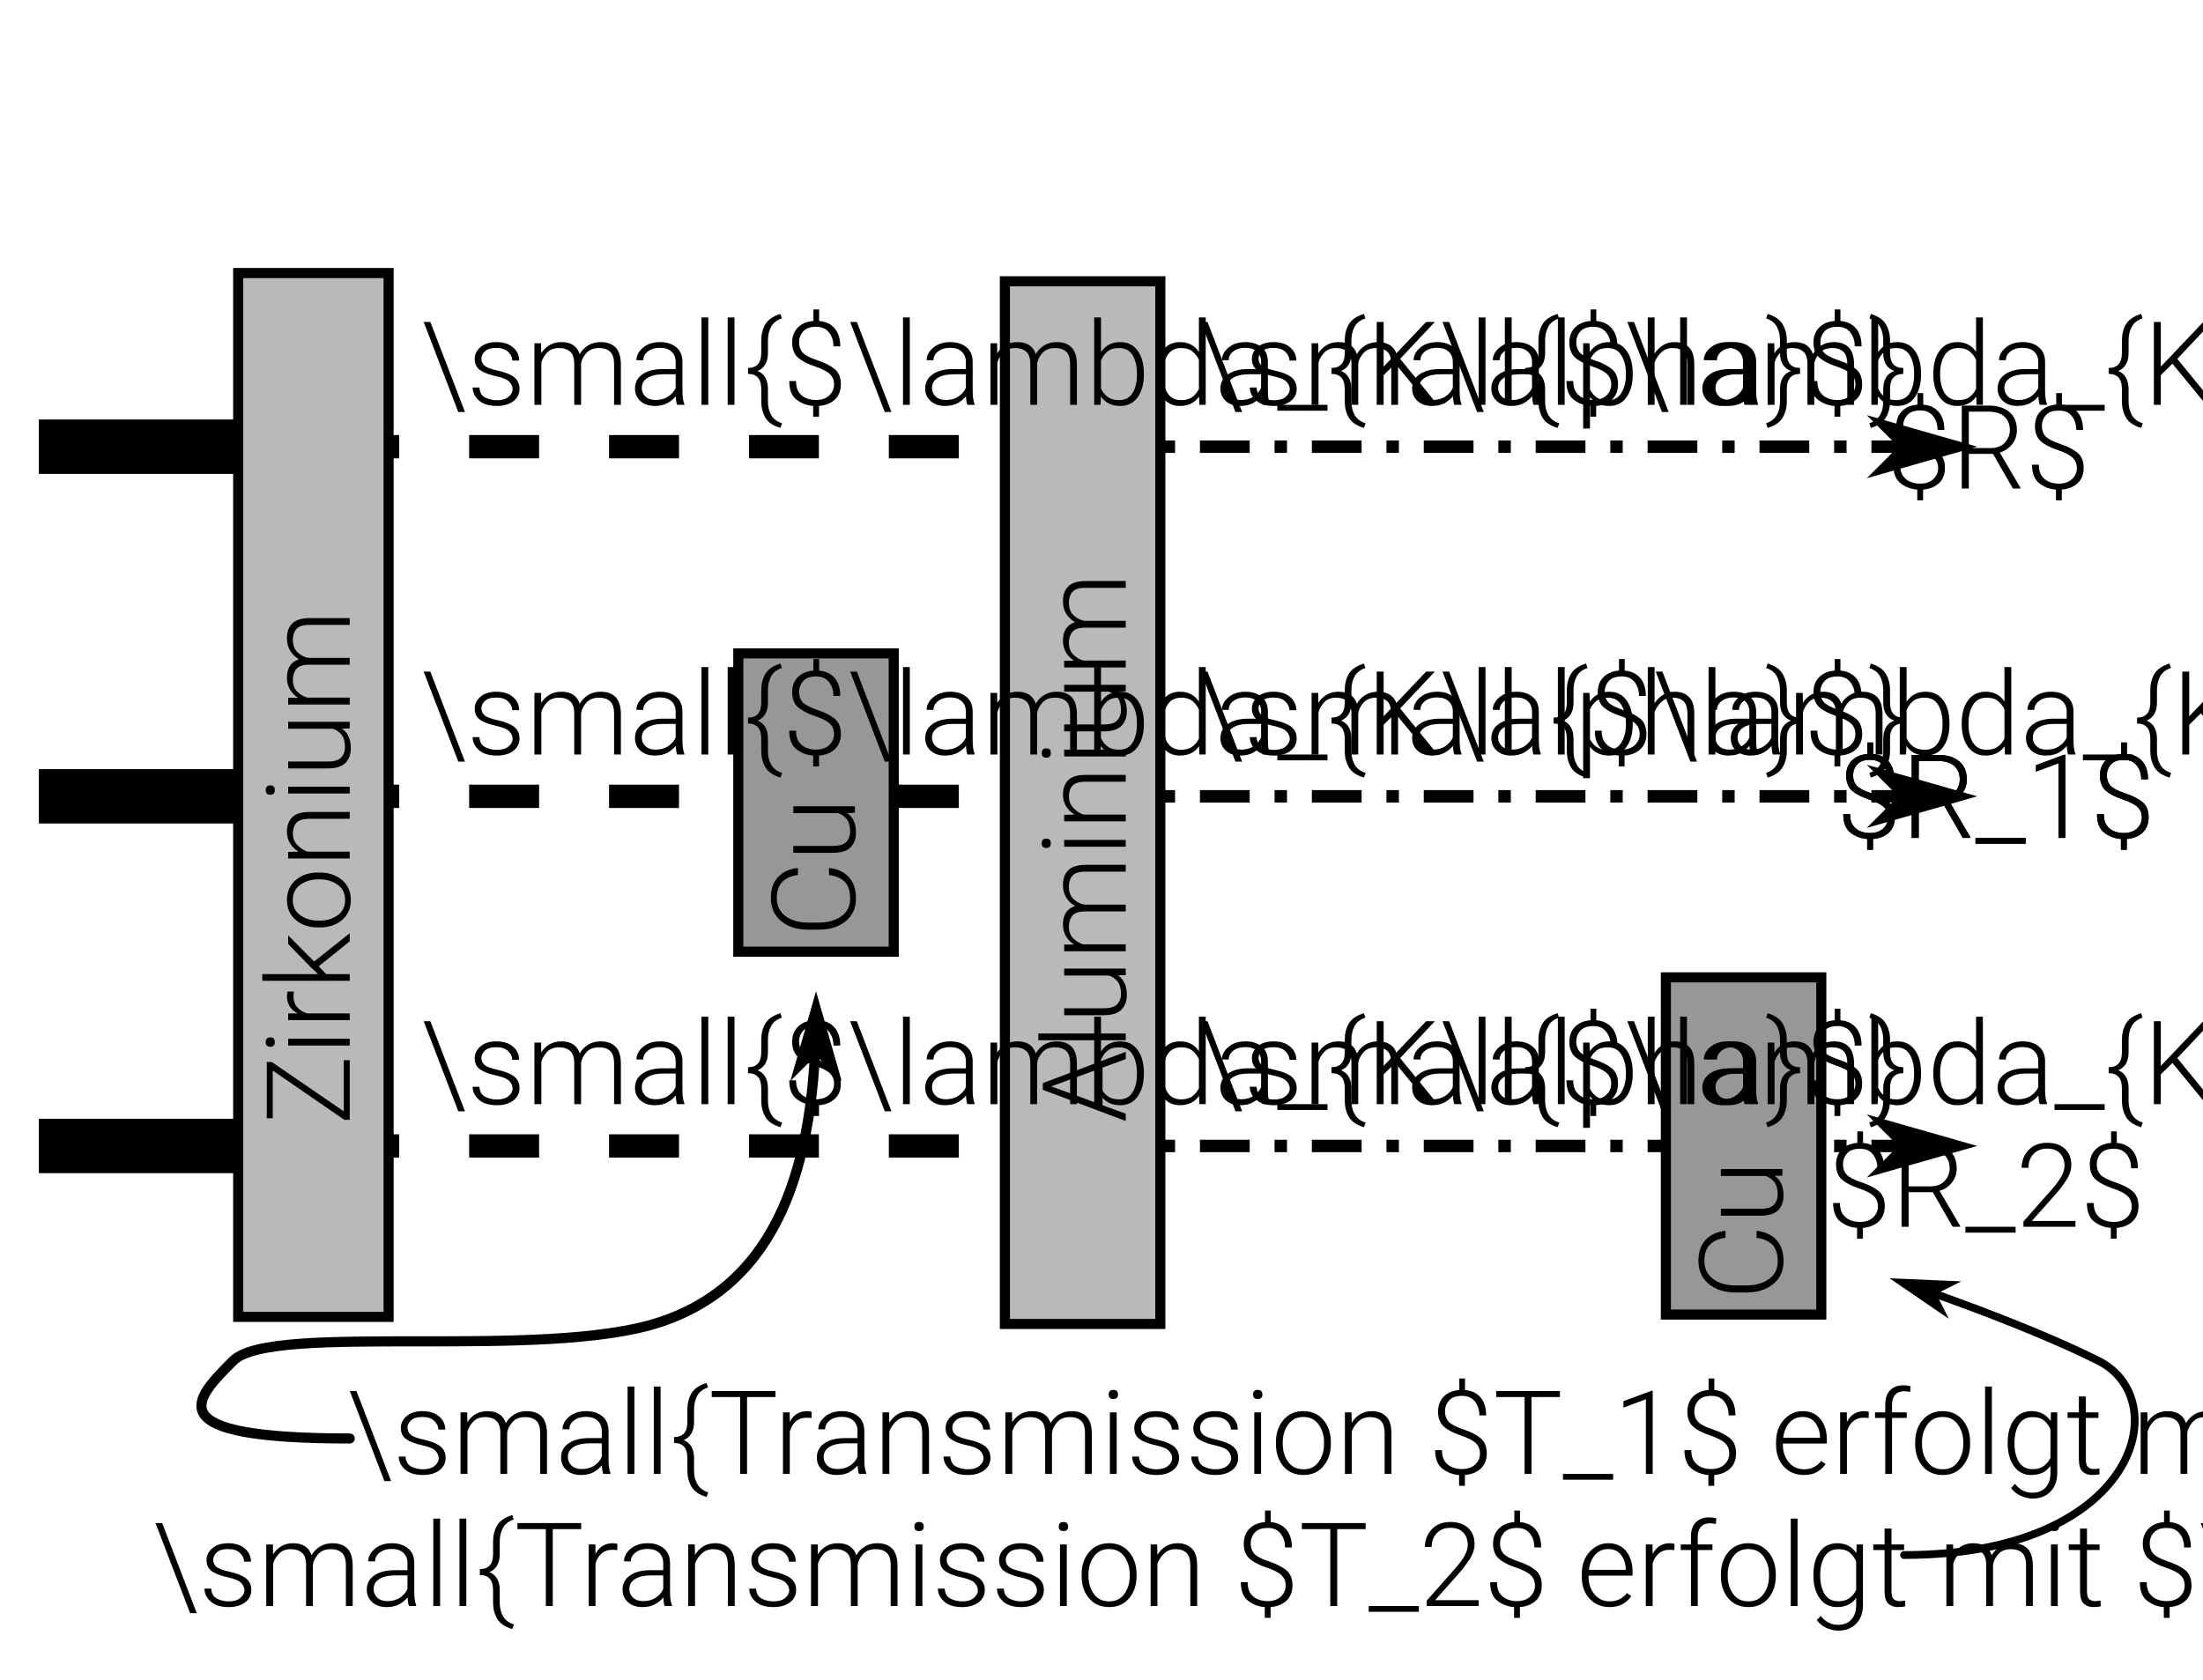
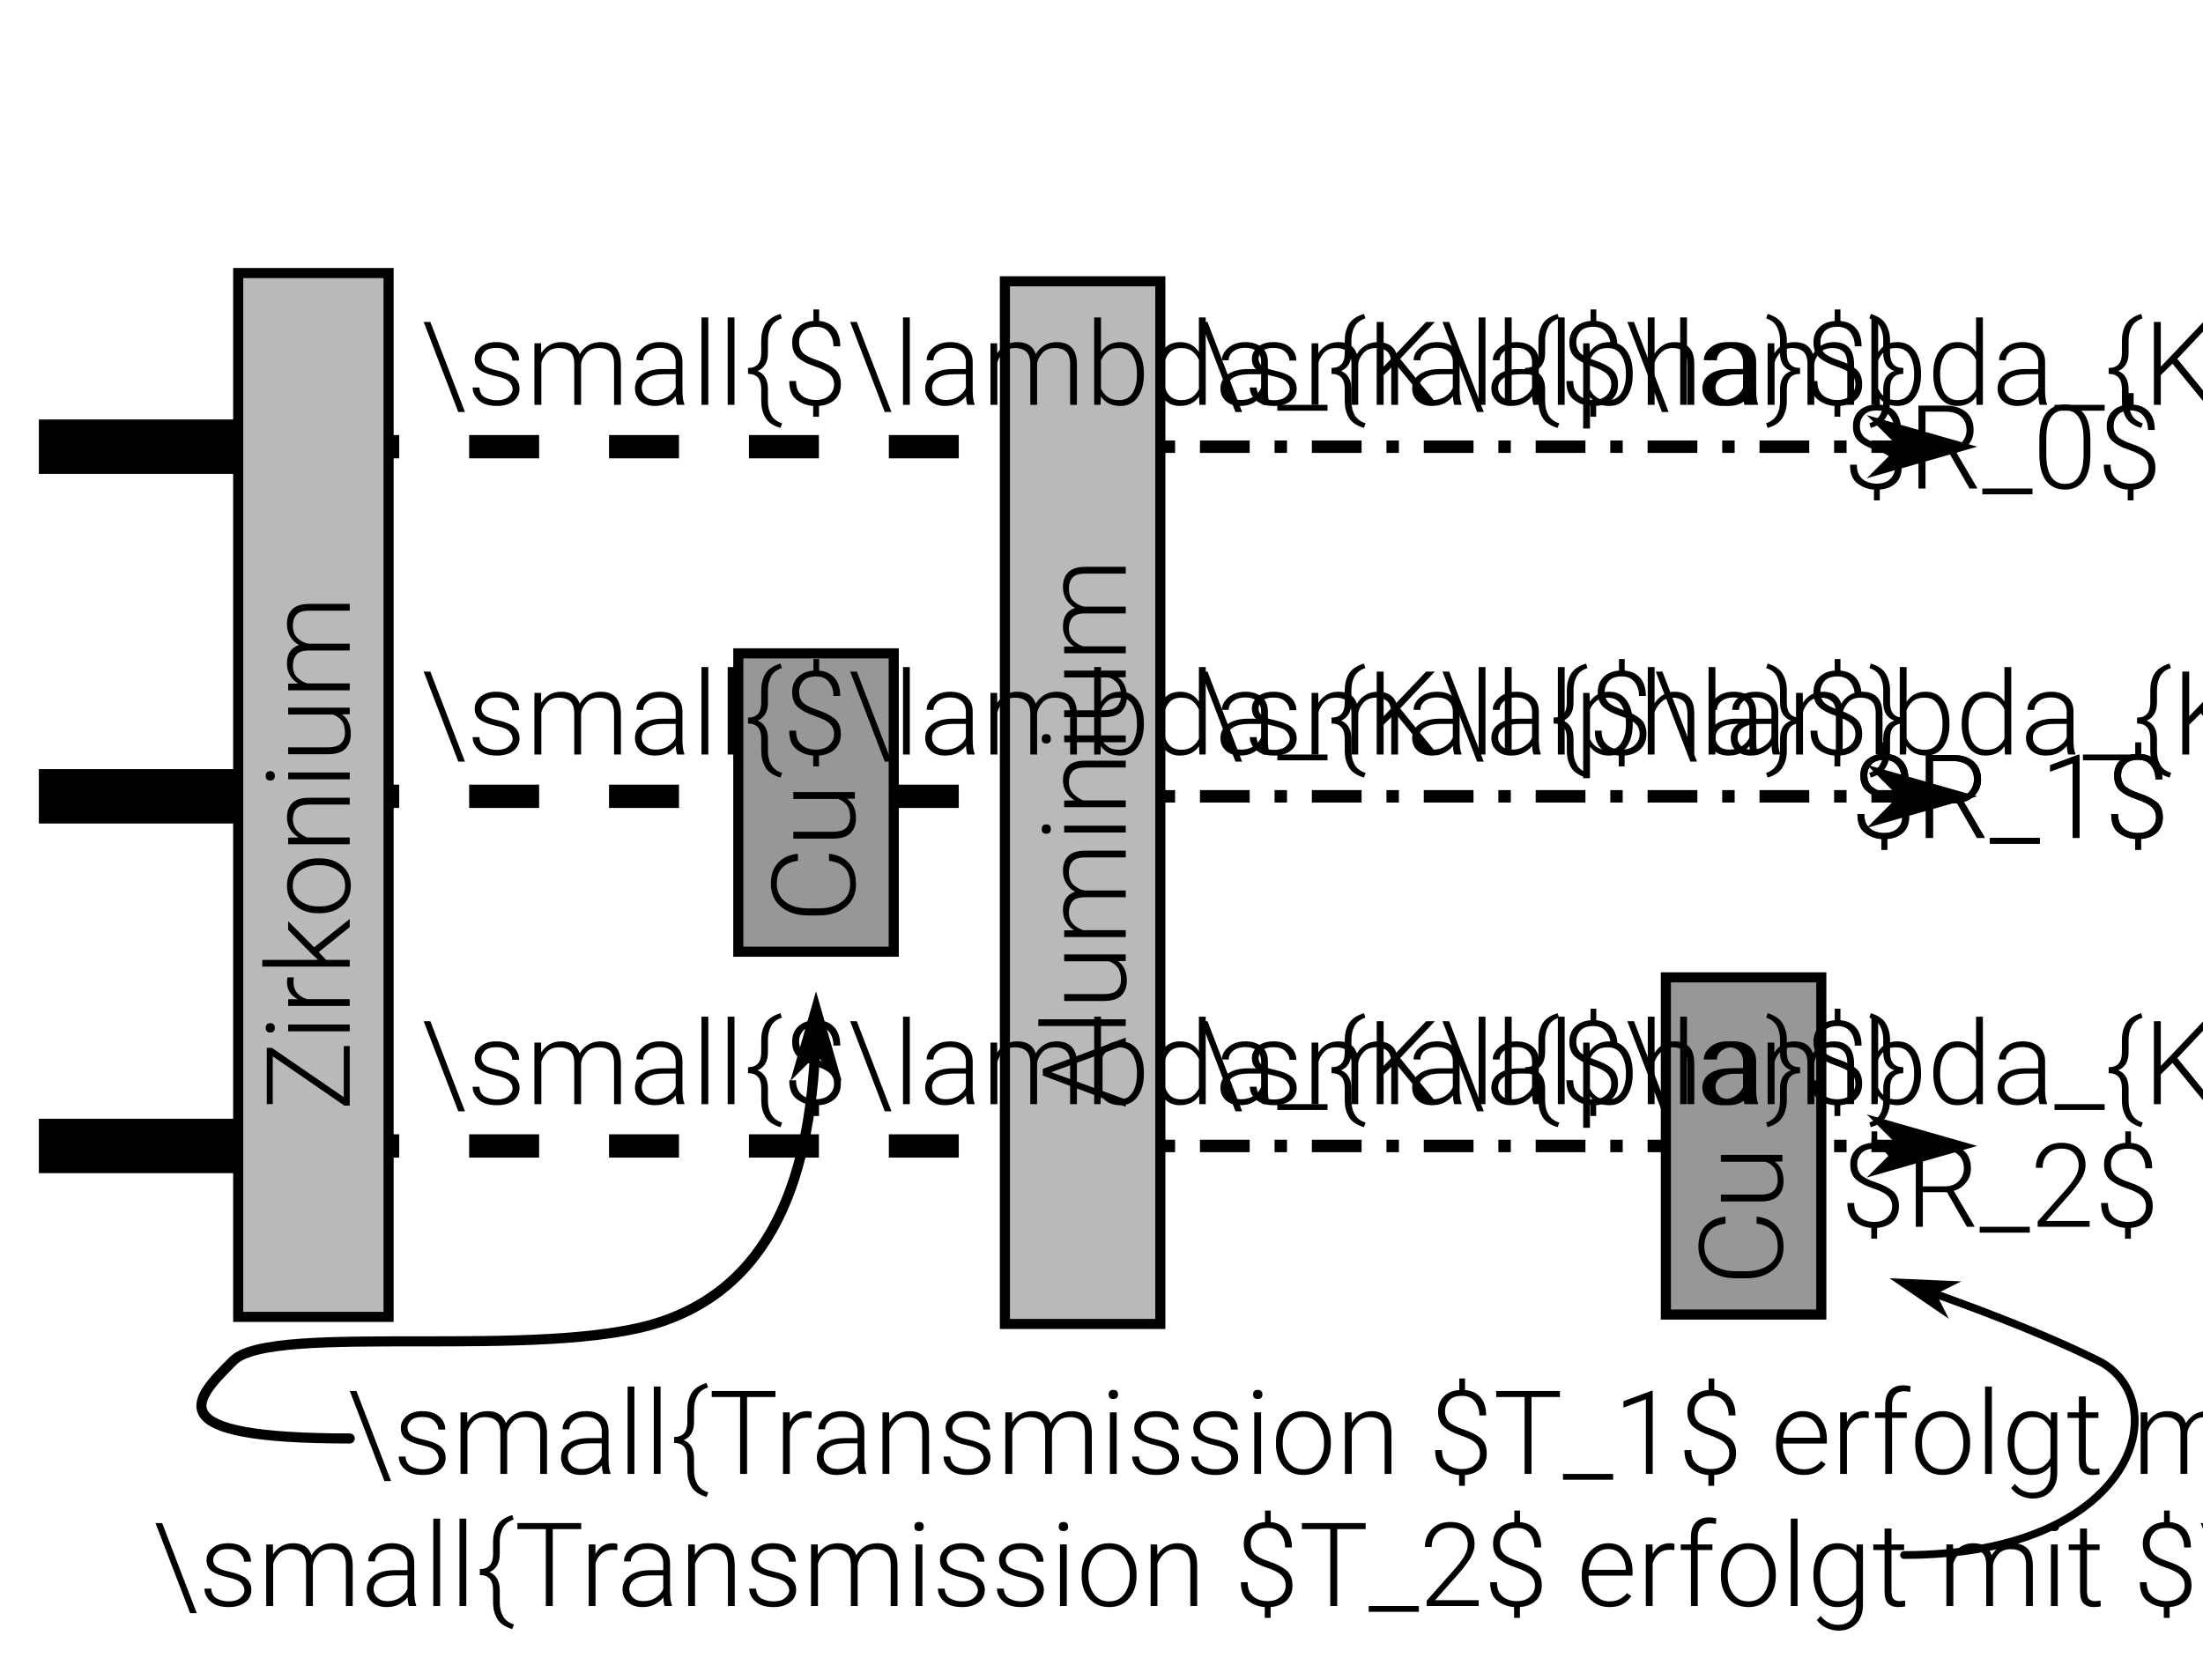
<svg xmlns="http://www.w3.org/2000/svg" width="80mm" height="61mm" viewBox="0 0 283.465 216.142" id="svg2" version="1.1">
  <defs id="defs4">
    <marker orient="auto" refY="0" refX="0" id="Arrow1Mstart" style="overflow:visible">
      <path id="path4160" d="M 0,0 5,-5 -12.5,0 5,5 0,0 Z" style="fill:#000000;fill-opacity:1;fill-rule:evenodd;stroke:#000000;stroke-width:1pt;stroke-opacity:1" transform="matrix(0.4,0,0,0.4,4,0)" />
    </marker>
    <marker orient="auto" refY="0" refX="0" id="marker6643" style="overflow:visible">
      <path id="path6645" d="M 0,0 5,-5 -12.5,0 5,5 0,0 Z" style="fill:#000000;fill-opacity:1;fill-rule:evenodd;stroke:#000000;stroke-width:1pt;stroke-opacity:1" transform="matrix(-0.4,0,0,-0.4,-4,0)" />
    </marker>
    <marker style="overflow:visible" id="marker6547" refX="0" refY="0" orient="auto">
      <path transform="matrix(-0.4,0,0,-0.4,-4,0)" style="fill:#000000;fill-opacity:1;fill-rule:evenodd;stroke:#000000;stroke-width:1pt;stroke-opacity:1" d="M 0,0 5,-5 -12.5,0 5,5 0,0 Z" id="path6549" />
    </marker>
    <marker orient="auto" refY="0" refX="0" id="marker5921" style="overflow:visible">
      <path id="path5923" d="M 0,0 5,-5 -12.5,0 5,5 0,0 Z" style="fill:#000000;fill-opacity:1;fill-rule:evenodd;stroke:#000000;stroke-width:1pt;stroke-opacity:1" transform="matrix(-0.4,0,0,-0.4,-4,0)" />
    </marker>
    <marker orient="auto" refY="0" refX="0" id="Arrow1Sstart" style="overflow:visible">
      <path id="path4166" d="M 0,0 5,-5 -12.5,0 5,5 0,0 Z" style="fill:#000000;fill-opacity:1;fill-rule:evenodd;stroke:#000000;stroke-width:1pt;stroke-opacity:1" transform="matrix(0.2,0,0,0.2,1.2,0)" />
    </marker>
    <marker style="overflow:visible" id="marker5670" refX="0" refY="0" orient="auto">
      <path transform="matrix(-0.4,0,0,-0.4,-4,0)" style="fill:#000000;fill-opacity:1;fill-rule:evenodd;stroke:#000000;stroke-width:1pt;stroke-opacity:1" d="M 0,0 5,-5 -12.5,0 5,5 0,0 Z" id="path5672" />
    </marker>
    <marker orient="auto" refY="0" refX="0" id="Arrow1Mend" style="overflow:visible">
      <path id="path4163" d="M 0,0 5,-5 -12.5,0 5,5 0,0 Z" style="fill-rule:evenodd;stroke:#000000;stroke-width:1pt" transform="matrix(-0.4,0,0,-0.4,-4,0)" />
    </marker>
    <marker style="overflow:visible" id="marker5138" refX="0" refY="0" orient="auto">
      <path transform="matrix(-0.4,0,0,-0.4,-4,0)" style="fill:#000000;fill-opacity:1;fill-rule:evenodd;stroke:#000000;stroke-width:1pt;stroke-opacity:1" d="M 0,0 5,-5 -12.5,0 5,5 0,0 Z" id="path5140" />
    </marker>
    <marker orient="auto" refY="0" refX="0" id="marker4824" style="overflow:visible">
      <path id="path4826" d="M 0,0 5,-5 -12.5,0 5,5 0,0 Z" style="fill:#000000;fill-opacity:1;fill-rule:evenodd;stroke:#000000;stroke-width:1pt;stroke-opacity:1" transform="matrix(-0.4,0,0,-0.4,-4,0)" />
    </marker>
  </defs>
  <g id="layer1" transform="translate(0,-836.2206)">
    <g id="g5760" transform="translate(0,146.35)">
      <path style="color:#000000;clip-rule:nonzero;display:inline;overflow:visible;visibility:visible;opacity:1;isolation:auto;mix-blend-mode:normal;color-interpolation:sRGB;color-interpolation-filters:linearRGB;solid-color:#000000;solid-opacity:1;fill:none;fill-opacity:1;fill-rule:evenodd;stroke:#000000;stroke-width:7;stroke-linecap:butt;stroke-linejoin:miter;stroke-miterlimit:4;stroke-dasharray:none;stroke-dashoffset:0;stroke-opacity:1;color-rendering:auto;image-rendering:auto;shape-rendering:auto;text-rendering:auto;enable-background:accumulate" d="m 5,792.362 28.52,0" id="path5762" />
      <path id="path5764" d="m 24.368,792.362 111.263,0" style="color:#000000;clip-rule:nonzero;display:inline;overflow:visible;visibility:visible;opacity:1;isolation:auto;mix-blend-mode:normal;color-interpolation:sRGB;color-interpolation-filters:linearRGB;solid-color:#000000;solid-opacity:1;fill:none;fill-opacity:1;fill-rule:evenodd;stroke:#000000;stroke-width:3;stroke-linecap:butt;stroke-linejoin:miter;stroke-miterlimit:4;stroke-dasharray:9, 9;stroke-dashoffset:0;stroke-opacity:1;color-rendering:auto;image-rendering:auto;shape-rendering:auto;text-rendering:auto;enable-background:accumulate" />
      <path style="color:#000000;clip-rule:nonzero;display:inline;overflow:visible;visibility:visible;opacity:1;isolation:auto;mix-blend-mode:normal;color-interpolation:sRGB;color-interpolation-filters:linearRGB;solid-color:#000000;solid-opacity:1;fill:none;fill-opacity:1;fill-rule:evenodd;stroke:#000000;stroke-width:1.6;stroke-linecap:butt;stroke-linejoin:miter;stroke-miterlimit:4;stroke-dasharray:6.4, 3.2, 1.6, 3.2;stroke-dashoffset:0;stroke-opacity:1;marker-end:url(#marker4824);color-rendering:auto;image-rendering:auto;shape-rendering:auto;text-rendering:auto;enable-background:accumulate" d="m 140,792.362 111.263,0" id="path5766" />
    </g>
    <g transform="translate(0,191.35)" id="g5768">
      <path id="path5770" d="m 5,792.362 28.52,0" style="color:#000000;clip-rule:nonzero;display:inline;overflow:visible;visibility:visible;opacity:1;isolation:auto;mix-blend-mode:normal;color-interpolation:sRGB;color-interpolation-filters:linearRGB;solid-color:#000000;solid-opacity:1;fill:none;fill-opacity:1;fill-rule:evenodd;stroke:#000000;stroke-width:7;stroke-linecap:butt;stroke-linejoin:miter;stroke-miterlimit:4;stroke-dasharray:none;stroke-dashoffset:0;stroke-opacity:1;color-rendering:auto;image-rendering:auto;shape-rendering:auto;text-rendering:auto;enable-background:accumulate" />
      <path style="color:#000000;clip-rule:nonzero;display:inline;overflow:visible;visibility:visible;opacity:1;isolation:auto;mix-blend-mode:normal;color-interpolation:sRGB;color-interpolation-filters:linearRGB;solid-color:#000000;solid-opacity:1;fill:none;fill-opacity:1;fill-rule:evenodd;stroke:#000000;stroke-width:3;stroke-linecap:butt;stroke-linejoin:miter;stroke-miterlimit:4;stroke-dasharray:9, 9;stroke-dashoffset:0;stroke-opacity:1;color-rendering:auto;image-rendering:auto;shape-rendering:auto;text-rendering:auto;enable-background:accumulate" d="m 24.368,792.362 111.263,0" id="path5772" />
      <path id="path5774" d="m 140,792.362 111.263,0" style="color:#000000;clip-rule:nonzero;display:inline;overflow:visible;visibility:visible;opacity:1;isolation:auto;mix-blend-mode:normal;color-interpolation:sRGB;color-interpolation-filters:linearRGB;solid-color:#000000;solid-opacity:1;fill:none;fill-opacity:1;fill-rule:evenodd;stroke:#000000;stroke-width:1.6;stroke-linecap:butt;stroke-linejoin:miter;stroke-miterlimit:4;stroke-dasharray:6.4, 3.2, 1.6, 3.2;stroke-dashoffset:0;stroke-opacity:1;marker-end:url(#marker4824);color-rendering:auto;image-rendering:auto;shape-rendering:auto;text-rendering:auto;enable-background:accumulate" />
    </g>
    <g id="g5755" transform="translate(0,101.35)">
      <path id="path5407" d="m 5,792.362 28.52,0" style="color:#000000;clip-rule:nonzero;display:inline;overflow:visible;visibility:visible;opacity:1;isolation:auto;mix-blend-mode:normal;color-interpolation:sRGB;color-interpolation-filters:linearRGB;solid-color:#000000;solid-opacity:1;fill:none;fill-opacity:1;fill-rule:evenodd;stroke:#000000;stroke-width:7;stroke-linecap:butt;stroke-linejoin:miter;stroke-miterlimit:4;stroke-dasharray:none;stroke-dashoffset:0;stroke-opacity:1;color-rendering:auto;image-rendering:auto;shape-rendering:auto;text-rendering:auto;enable-background:accumulate" />
      <path style="color:#000000;clip-rule:nonzero;display:inline;overflow:visible;visibility:visible;opacity:1;isolation:auto;mix-blend-mode:normal;color-interpolation:sRGB;color-interpolation-filters:linearRGB;solid-color:#000000;solid-opacity:1;fill:none;fill-opacity:1;fill-rule:evenodd;stroke:#000000;stroke-width:3;stroke-linecap:butt;stroke-linejoin:miter;stroke-miterlimit:4;stroke-dasharray:9, 9;stroke-dashoffset:0;stroke-opacity:1;color-rendering:auto;image-rendering:auto;shape-rendering:auto;text-rendering:auto;enable-background:accumulate" d="m 24.368,792.362 111.263,0" id="path5409" />
      <path id="path5411" d="m 140,792.362 111.263,0" style="color:#000000;clip-rule:nonzero;display:inline;overflow:visible;visibility:visible;opacity:1;isolation:auto;mix-blend-mode:normal;color-interpolation:sRGB;color-interpolation-filters:linearRGB;solid-color:#000000;solid-opacity:1;fill:none;fill-opacity:1;fill-rule:evenodd;stroke:#000000;stroke-width:1.6;stroke-linecap:butt;stroke-linejoin:miter;stroke-miterlimit:4;stroke-dasharray:6.4, 3.2, 1.6, 3.2;stroke-dashoffset:0;stroke-opacity:1;marker-end:url(#marker4824);color-rendering:auto;image-rendering:auto;shape-rendering:auto;text-rendering:auto;enable-background:accumulate" />
    </g>
-     <text xml:space="preserve" style="font-style:normal;font-variant:normal;font-weight:300;font-stretch:normal;font-size:15px;line-height:125%;font-family:Roboto;-inkscape-font-specification:'Roboto Light';text-align:center;letter-spacing:0px;word-spacing:0px;text-anchor:middle;fill:#000000;fill-opacity:1;stroke:none;stroke-width:1px;stroke-linecap:butt;stroke-linejoin:miter;stroke-opacity:1" x="265.956" y="944.062" id="text4138">
-       <tspan id="tspan4140" x="265.956" y="944.062">$R_1$</tspan>
+     <text xml:space="preserve" style="font-style:normal;font-variant:normal;font-weight:300;font-stretch:normal;line-height:0%;font-family:Roboto;-inkscape-font-specification:'Roboto Light';text-align:center;letter-spacing:0px;word-spacing:0px;text-anchor:middle;fill:#000000;fill-opacity:1;stroke:none;stroke-width:1px;stroke-linecap:butt;stroke-linejoin:miter;stroke-opacity:1" x="265.956" y="944.062" id="text4138">
+       <tspan id="tspan4140" x="265.956" y="944.062" style="font-size:15px;line-height:1.25">$R_1$</tspan>
    </text>
-     <text id="text4142" y="994.117" x="264.656" style="font-style:normal;font-variant:normal;font-weight:300;font-stretch:normal;font-size:15px;line-height:125%;font-family:Roboto;-inkscape-font-specification:'Roboto Light';text-align:center;letter-spacing:0px;word-spacing:0px;text-anchor:middle;fill:#000000;fill-opacity:1;stroke:none;stroke-width:1px;stroke-linecap:butt;stroke-linejoin:miter;stroke-opacity:1" xml:space="preserve">
-       <tspan y="994.117" x="264.656" id="tspan4144">$R_2$</tspan>
+     <text id="text4142" y="994.117" x="264.656" style="font-style:normal;font-variant:normal;font-weight:300;font-stretch:normal;line-height:0%;font-family:Roboto;-inkscape-font-specification:'Roboto Light';text-align:center;letter-spacing:0px;word-spacing:0px;text-anchor:middle;fill:#000000;fill-opacity:1;stroke:none;stroke-width:1px;stroke-linecap:butt;stroke-linejoin:miter;stroke-opacity:1" xml:space="preserve">
+       <tspan y="994.117" x="264.656" id="tspan4144" style="font-size:15px;line-height:1.25">$R_2$</tspan>
    </text>
    <rect style="opacity:1;fill:#b9b9b9;fill-opacity:1;stroke:#000000;stroke-width:1.3;stroke-linecap:square;stroke-linejoin:miter;stroke-miterlimit:4;stroke-dasharray:none;stroke-dashoffset:0;stroke-opacity:1" id="rect4764" width="19.35" height="134.35" x="30.65" y="871.362" />
    <rect style="opacity:1;fill:#b9b9b9;fill-opacity:1;stroke:#000000;stroke-width:1.3;stroke-linecap:square;stroke-linejoin:miter;stroke-miterlimit:4;stroke-dasharray:none;stroke-dashoffset:0;stroke-opacity:1" id="rect4768" width="20" height="134.2" x="129.302" y="872.423" />
    <rect style="opacity:1;fill:#979797;fill-opacity:1;stroke:#000000;stroke-width:1.3;stroke-linecap:square;stroke-linejoin:miter;stroke-miterlimit:4;stroke-dasharray:none;stroke-dashoffset:0;stroke-opacity:1" id="rect4772" width="20" height="38.4" x="95" y="920.312" />
    <rect y="962.012" x="214.35" height="43.4" width="20" id="rect4774" style="opacity:1;fill:#979797;fill-opacity:1;stroke:#000000;stroke-width:1.3;stroke-linecap:square;stroke-linejoin:miter;stroke-miterlimit:4;stroke-dasharray:none;stroke-dashoffset:0;stroke-opacity:1" />
-     <text id="text4792" y="229.35" x="-985.412" style="font-style:normal;font-variant:normal;font-weight:300;font-stretch:normal;font-size:15px;line-height:125%;font-family:Roboto;-inkscape-font-specification:'Roboto Light';text-align:center;letter-spacing:0px;word-spacing:0px;text-anchor:middle;fill:#000000;fill-opacity:1;stroke:none;stroke-width:1px;stroke-linecap:butt;stroke-linejoin:miter;stroke-opacity:1" xml:space="preserve" transform="matrix(0,-1,1,0,0,0)">
-       <tspan y="229.35" x="-985.412" id="tspan4794">Cu</tspan>
+     <text id="text4792" y="229.35" x="-985.412" style="font-style:normal;font-variant:normal;font-weight:300;font-stretch:normal;line-height:0%;font-family:Roboto;-inkscape-font-specification:'Roboto Light';text-align:center;letter-spacing:0px;word-spacing:0px;text-anchor:middle;fill:#000000;fill-opacity:1;stroke:none;stroke-width:1px;stroke-linecap:butt;stroke-linejoin:miter;stroke-opacity:1" xml:space="preserve" transform="rotate(-90)">
+       <tspan y="229.35" x="-985.412" id="tspan4794" style="font-size:15px;line-height:1.25">Cu</tspan>
    </text>
-     <text transform="matrix(0,-1,1,0,0,0)" xml:space="preserve" style="font-style:normal;font-variant:normal;font-weight:300;font-stretch:normal;font-size:15px;line-height:125%;font-family:Roboto;-inkscape-font-specification:'Roboto Light';text-align:center;letter-spacing:0px;word-spacing:0px;text-anchor:middle;fill:#000000;fill-opacity:1;stroke:none;stroke-width:1px;stroke-linecap:butt;stroke-linejoin:miter;stroke-opacity:1" x="-938.712" y="110" id="text4796">
-       <tspan id="tspan4798" x="-938.712" y="110">Cu</tspan>
+     <text transform="rotate(-90)" xml:space="preserve" style="font-style:normal;font-variant:normal;font-weight:300;font-stretch:normal;line-height:0%;font-family:Roboto;-inkscape-font-specification:'Roboto Light';text-align:center;letter-spacing:0px;word-spacing:0px;text-anchor:middle;fill:#000000;fill-opacity:1;stroke:none;stroke-width:1px;stroke-linecap:butt;stroke-linejoin:miter;stroke-opacity:1" x="-938.712" y="110" id="text4796">
+       <tspan id="tspan4798" x="-938.712" y="110" style="font-size:15px;line-height:1.25">Cu</tspan>
    </text>
-     <text transform="matrix(0,-1,1,0,0,0)" xml:space="preserve" style="font-style:normal;font-variant:normal;font-weight:300;font-stretch:normal;font-size:15px;line-height:125%;font-family:Roboto;-inkscape-font-specification:'Roboto Light';text-align:center;letter-spacing:0px;word-spacing:0px;text-anchor:middle;fill:#000000;fill-opacity:1;stroke:none;stroke-width:1px;stroke-linecap:butt;stroke-linejoin:miter;stroke-opacity:1" x="-936.191" y="144.854" id="text4800">
-       <tspan id="tspan4802" x="-936.191" y="144.854">Aluminium</tspan>
+     <text transform="rotate(-90)" xml:space="preserve" style="font-style:normal;font-variant:normal;font-weight:300;font-stretch:normal;line-height:0%;font-family:Roboto;-inkscape-font-specification:'Roboto Light';text-align:center;letter-spacing:0px;word-spacing:0px;text-anchor:middle;fill:#000000;fill-opacity:1;stroke:none;stroke-width:1px;stroke-linecap:butt;stroke-linejoin:miter;stroke-opacity:1" x="-936.191" y="144.854" id="text4800">
+       <tspan id="tspan4802" x="-936.191" y="144.854" style="font-size:15px;line-height:1.25">Aluminium</tspan>
    </text>
-     <text id="text4960" y="944.062" x="265.956" style="font-style:normal;font-variant:normal;font-weight:300;font-stretch:normal;font-size:15px;line-height:125%;font-family:Roboto;-inkscape-font-specification:'Roboto Light';text-align:center;letter-spacing:0px;word-spacing:0px;text-anchor:middle;fill:#000000;fill-opacity:1;stroke:none;stroke-width:1px;stroke-linecap:butt;stroke-linejoin:miter;stroke-opacity:1" xml:space="preserve">
-       <tspan y="944.062" x="265.956" id="tspan4962">$R_1$</tspan>
+     <text id="text4960" y="944.062" x="265.956" style="font-style:normal;font-variant:normal;font-weight:300;font-stretch:normal;line-height:0%;font-family:Roboto;-inkscape-font-specification:'Roboto Light';text-align:center;letter-spacing:0px;word-spacing:0px;text-anchor:middle;fill:#000000;fill-opacity:1;stroke:none;stroke-width:1px;stroke-linecap:butt;stroke-linejoin:miter;stroke-opacity:1" xml:space="preserve">
+       <tspan y="944.062" x="265.956" id="tspan4962" style="font-size:15px;line-height:1.25">$R_1$</tspan>
    </text>
-     <text xml:space="preserve" style="font-style:normal;font-variant:normal;font-weight:300;font-stretch:normal;font-size:15px;line-height:125%;font-family:Roboto;-inkscape-font-specification:'Roboto Light';text-align:center;letter-spacing:0px;word-spacing:0px;text-anchor:middle;fill:#000000;fill-opacity:1;stroke:none;stroke-width:1px;stroke-linecap:butt;stroke-linejoin:miter;stroke-opacity:1" x="265" y="899.092" id="text4964">
-       <tspan id="tspan4966" x="265" y="899.092">$R$</tspan>
+     <text xml:space="preserve" style="font-style:normal;font-variant:normal;font-weight:300;font-stretch:normal;line-height:0%;font-family:Roboto;-inkscape-font-specification:'Roboto Light';text-align:center;letter-spacing:0px;word-spacing:0px;text-anchor:middle;fill:#000000;fill-opacity:1;stroke:none;stroke-width:1px;stroke-linecap:butt;stroke-linejoin:miter;stroke-opacity:1" x="265" y="899.092" id="text4964">
+       <tspan id="tspan4966" x="265" y="899.092" style="font-size:15px;line-height:1.25">$R_0$</tspan>
    </text>
-     <text xml:space="preserve" style="font-style:normal;font-variant:normal;font-weight:300;font-stretch:normal;font-size:15px;line-height:125%;font-family:Roboto;-inkscape-font-specification:'Roboto Light';text-align:start;letter-spacing:0px;word-spacing:0px;text-anchor:start;fill:#000000;fill-opacity:1;stroke:none;stroke-width:1px;stroke-linecap:butt;stroke-linejoin:miter;stroke-opacity:1" x="54.158" y="888.33" id="text5360">
-       <tspan id="tspan5362" x="54.158" y="888.33" style="text-align:start;text-anchor:start">\small{$\lambda_{K\alpha}$}</tspan>
+     <text xml:space="preserve" style="font-style:normal;font-variant:normal;font-weight:300;font-stretch:normal;line-height:0%;font-family:Roboto;-inkscape-font-specification:'Roboto Light';text-align:start;letter-spacing:0px;word-spacing:0px;text-anchor:start;fill:#000000;fill-opacity:1;stroke:none;stroke-width:1px;stroke-linecap:butt;stroke-linejoin:miter;stroke-opacity:1" x="54.158" y="888.33" id="text5360">
+       <tspan id="tspan5362" x="54.158" y="888.33" style="font-size:15px;line-height:1.25;text-align:start;text-anchor:start">\small{$\lambda_{K\alpha}$}</tspan>
    </text>
-     <text id="text5643" y="45" x="-938.712" style="font-style:normal;font-variant:normal;font-weight:300;font-stretch:normal;font-size:15px;line-height:125%;font-family:Roboto;-inkscape-font-specification:'Roboto Light';text-align:center;letter-spacing:0px;word-spacing:0px;text-anchor:middle;fill:#000000;fill-opacity:1;stroke:none;stroke-width:1px;stroke-linecap:butt;stroke-linejoin:miter;stroke-opacity:1" xml:space="preserve" transform="matrix(0,-1,1,0,0,0)">
-       <tspan y="45" x="-938.712" id="tspan5645">Zirkonium</tspan>
+     <text id="text5643" y="45" x="-938.712" style="font-style:normal;font-variant:normal;font-weight:300;font-stretch:normal;line-height:0%;font-family:Roboto;-inkscape-font-specification:'Roboto Light';text-align:center;letter-spacing:0px;word-spacing:0px;text-anchor:middle;fill:#000000;fill-opacity:1;stroke:none;stroke-width:1px;stroke-linecap:butt;stroke-linejoin:miter;stroke-opacity:1" xml:space="preserve" transform="rotate(-90)">
+       <tspan y="45" x="-938.712" id="tspan5645" style="font-size:15px;line-height:1.25">Zirkonium</tspan>
    </text>
-     <text id="text5647" y="888.33" x="154.158" style="font-style:normal;font-variant:normal;font-weight:300;font-stretch:normal;font-size:15px;line-height:125%;font-family:Roboto;-inkscape-font-specification:'Roboto Light';text-align:start;letter-spacing:0px;word-spacing:0px;text-anchor:start;fill:#000000;fill-opacity:1;stroke:none;stroke-width:1px;stroke-linecap:butt;stroke-linejoin:miter;stroke-opacity:1" xml:space="preserve">
-       <tspan y="888.33" x="154.158" id="tspan5649">\small{$\lambda_{K\alpha}+\Delta\lambda$}</tspan>
+     <text id="text5647" y="888.33" x="154.158" style="font-style:normal;font-variant:normal;font-weight:300;font-stretch:normal;line-height:0%;font-family:Roboto;-inkscape-font-specification:'Roboto Light';text-align:start;letter-spacing:0px;word-spacing:0px;text-anchor:start;fill:#000000;fill-opacity:1;stroke:none;stroke-width:1px;stroke-linecap:butt;stroke-linejoin:miter;stroke-opacity:1" xml:space="preserve">
+       <tspan y="888.33" x="154.158" id="tspan5649" style="font-size:15px;line-height:1.25">\small{$\lambda_{K\alpha}+\Delta\lambda$}</tspan>
    </text>
-     <text xml:space="preserve" style="font-style:normal;font-variant:normal;font-weight:300;font-stretch:normal;font-size:15px;line-height:125%;font-family:Roboto;-inkscape-font-specification:'Roboto Light';text-align:start;letter-spacing:0px;word-spacing:0px;text-anchor:start;fill:#000000;fill-opacity:1;stroke:none;stroke-width:1px;stroke-linecap:butt;stroke-linejoin:miter;stroke-opacity:1" x="154.158" y="933.33" id="text5651">
-       <tspan id="tspan5653" x="154.158" y="933.33">\small {$\lambda_{K\alpha}+\Delta\lambda$}</tspan>
+     <text xml:space="preserve" style="font-style:normal;font-variant:normal;font-weight:300;font-stretch:normal;line-height:0%;font-family:Roboto;-inkscape-font-specification:'Roboto Light';text-align:start;letter-spacing:0px;word-spacing:0px;text-anchor:start;fill:#000000;fill-opacity:1;stroke:none;stroke-width:1px;stroke-linecap:butt;stroke-linejoin:miter;stroke-opacity:1" x="154.158" y="933.33" id="text5651">
+       <tspan id="tspan5653" x="154.158" y="933.33" style="font-size:15px;line-height:1.25">\small {$\lambda_{K\alpha}+\Delta\lambda$}</tspan>
    </text>
-     <text id="text5655" y="978.33" x="154.158" style="font-style:normal;font-variant:normal;font-weight:300;font-stretch:normal;font-size:15px;line-height:125%;font-family:Roboto;-inkscape-font-specification:'Roboto Light';text-align:start;letter-spacing:0px;word-spacing:0px;text-anchor:start;fill:#000000;fill-opacity:1;stroke:none;stroke-width:1px;stroke-linecap:butt;stroke-linejoin:miter;stroke-opacity:1" xml:space="preserve">
-       <tspan y="978.33" x="154.158" id="tspan5657">\small{$\lambda_{K\alpha}+\Delta\lambda$}</tspan>
+     <text id="text5655" y="978.33" x="154.158" style="font-style:normal;font-variant:normal;font-weight:300;font-stretch:normal;line-height:0%;font-family:Roboto;-inkscape-font-specification:'Roboto Light';text-align:start;letter-spacing:0px;word-spacing:0px;text-anchor:start;fill:#000000;fill-opacity:1;stroke:none;stroke-width:1px;stroke-linecap:butt;stroke-linejoin:miter;stroke-opacity:1" xml:space="preserve">
+       <tspan y="978.33" x="154.158" id="tspan5657" style="font-size:15px;line-height:1.25">\small{$\lambda_{K\alpha}+\Delta\lambda$}</tspan>
    </text>
-     <text id="text5776" y="933.33" x="54.158" style="font-style:normal;font-variant:normal;font-weight:300;font-stretch:normal;font-size:15px;line-height:125%;font-family:Roboto;-inkscape-font-specification:'Roboto Light';text-align:start;letter-spacing:0px;word-spacing:0px;text-anchor:start;fill:#000000;fill-opacity:1;stroke:none;stroke-width:1px;stroke-linecap:butt;stroke-linejoin:miter;stroke-opacity:1" xml:space="preserve">
-       <tspan style="text-align:start;text-anchor:start" y="933.33" x="54.158" id="tspan5778">\small{$\lambda_{K\alpha}$}</tspan>
+     <text id="text5776" y="933.33" x="54.158" style="font-style:normal;font-variant:normal;font-weight:300;font-stretch:normal;line-height:0%;font-family:Roboto;-inkscape-font-specification:'Roboto Light';text-align:start;letter-spacing:0px;word-spacing:0px;text-anchor:start;fill:#000000;fill-opacity:1;stroke:none;stroke-width:1px;stroke-linecap:butt;stroke-linejoin:miter;stroke-opacity:1" xml:space="preserve">
+       <tspan style="font-size:15px;line-height:1.25;text-align:start;text-anchor:start" y="933.33" x="54.158" id="tspan5778">\small{$\lambda_{K\alpha}$}</tspan>
    </text>
-     <text xml:space="preserve" style="font-style:normal;font-variant:normal;font-weight:300;font-stretch:normal;font-size:15px;line-height:125%;font-family:Roboto;-inkscape-font-specification:'Roboto Light';text-align:start;letter-spacing:0px;word-spacing:0px;text-anchor:start;fill:#000000;fill-opacity:1;stroke:none;stroke-width:1px;stroke-linecap:butt;stroke-linejoin:miter;stroke-opacity:1" x="54.158" y="978.33" id="text5780">
-       <tspan id="tspan5782" x="54.158" y="978.33" style="text-align:start;text-anchor:start">\small{$\lambda_{K\alpha}$}</tspan>
+     <text xml:space="preserve" style="font-style:normal;font-variant:normal;font-weight:300;font-stretch:normal;line-height:0%;font-family:Roboto;-inkscape-font-specification:'Roboto Light';text-align:start;letter-spacing:0px;word-spacing:0px;text-anchor:start;fill:#000000;fill-opacity:1;stroke:none;stroke-width:1px;stroke-linecap:butt;stroke-linejoin:miter;stroke-opacity:1" x="54.158" y="978.33" id="text5780">
+       <tspan id="tspan5782" x="54.158" y="978.33" style="font-size:15px;line-height:1.25;text-align:start;text-anchor:start">\small{$\lambda_{K\alpha}$}</tspan>
    </text>
-     <text xml:space="preserve" style="font-style:normal;font-variant:normal;font-weight:300;font-stretch:normal;font-size:22.5px;line-height:125%;font-family:'Bookman Old Style';-inkscape-font-specification:'Bookman Old Style Light';text-align:center;letter-spacing:0px;word-spacing:0px;text-anchor:middle;fill:#000000;fill-opacity:1;stroke:none;stroke-width:1px;stroke-linecap:butt;stroke-linejoin:miter;stroke-opacity:1" x="125" y="708.362" id="text5784">
-       <tspan id="tspan5786" x="125" y="708.362" />
+     <text xml:space="preserve" style="font-style:normal;font-variant:normal;font-weight:300;font-stretch:normal;line-height:0%;font-family:'Bookman Old Style';-inkscape-font-specification:'Bookman Old Style Light';text-align:center;letter-spacing:0px;word-spacing:0px;text-anchor:middle;fill:#000000;fill-opacity:1;stroke:none;stroke-width:1px;stroke-linecap:butt;stroke-linejoin:miter;stroke-opacity:1" x="125" y="708.362" id="text5784">
+       <tspan id="tspan5786" x="128.604" y="708.362" style="font-size:22.5px;line-height:1.25"> </tspan>
    </text>
-     <flowRoot xml:space="preserve" id="flowRoot5819" style="font-style:normal;font-variant:normal;font-weight:300;font-stretch:normal;font-size:15px;line-height:125%;font-family:Roboto;-inkscape-font-specification:'Roboto Light';text-align:center;letter-spacing:0px;word-spacing:0px;text-anchor:middle;fill:#000000;fill-opacity:1;stroke:none;stroke-width:1px;stroke-linecap:butt;stroke-linejoin:miter;stroke-opacity:1" transform="translate(0,694.8976)">
+     <flowRoot xml:space="preserve" id="flowRoot5819" style="font-style:normal;font-variant:normal;font-weight:300;font-stretch:normal;line-height:0.01%;font-family:Roboto;-inkscape-font-specification:'Roboto Light';text-align:center;letter-spacing:0px;word-spacing:0px;text-anchor:middle;fill:#000000;fill-opacity:1;stroke:none;stroke-width:1px;stroke-linecap:butt;stroke-linejoin:miter;stroke-opacity:1" transform="translate(0,694.8976)">
      <flowRegion id="flowRegion5821">
        <rect id="rect5823" width="75" height="30" x="5" y="3.465" style="font-style:normal;font-variant:normal;font-weight:300;font-stretch:normal;font-size:15px;font-family:Roboto;-inkscape-font-specification:'Roboto Light'" />
      </flowRegion>
-       <flowPara id="flowPara5825" />
+       <flowPara id="flowPara5825" style="font-size:15px;line-height:1.25"> </flowPara>
    </flowRoot>
-     <flowRoot xml:space="preserve" id="flowRoot5827" style="font-style:normal;font-variant:normal;font-weight:300;font-stretch:normal;font-size:22.5px;line-height:125%;font-family:'Bookman Old Style';-inkscape-font-specification:'Bookman Old Style Light';text-align:center;letter-spacing:0px;word-spacing:0px;text-anchor:middle;fill:#000000;fill-opacity:1;stroke:none;stroke-width:1px;stroke-linecap:butt;stroke-linejoin:miter;stroke-opacity:1" transform="translate(0,694.8976)">
+     <flowRoot xml:space="preserve" id="flowRoot5827" style="font-style:normal;font-variant:normal;font-weight:300;font-stretch:normal;line-height:0.01%;font-family:'Bookman Old Style';-inkscape-font-specification:'Bookman Old Style Light';text-align:center;letter-spacing:0px;word-spacing:0px;text-anchor:middle;fill:#000000;fill-opacity:1;stroke:none;stroke-width:1px;stroke-linecap:butt;stroke-linejoin:miter;stroke-opacity:1" transform="translate(0,694.8976)">
      <flowRegion id="flowRegion5829">
        <rect id="rect5831" width="100" height="65" x="-20" y="-41.535" />
      </flowRegion>
-       <flowPara id="flowPara5833">Compton</flowPara>
+       <flowPara id="flowPara5833" style="font-size:22.5px;line-height:1.25">Compton</flowPara>
    </flowRoot>
-     <flowRoot xml:space="preserve" id="flowRoot5835" style="font-style:normal;font-variant:normal;font-weight:300;font-stretch:normal;font-size:15px;line-height:125%;font-family:'Bookman Old Style';-inkscape-font-specification:'Bookman Old Style Light';text-align:center;letter-spacing:0px;word-spacing:0px;text-anchor:middle;fill:#000000;fill-opacity:1;stroke:none;stroke-width:1px;stroke-linecap:butt;stroke-linejoin:miter;stroke-opacity:1" transform="translate(127.4023,883.0536)">
+     <flowRoot xml:space="preserve" id="flowRoot5835" style="font-style:normal;font-variant:normal;font-weight:300;font-stretch:normal;line-height:0.01%;font-family:'Bookman Old Style';-inkscape-font-specification:'Bookman Old Style Light';text-align:center;letter-spacing:0px;word-spacing:0px;text-anchor:middle;fill:#000000;fill-opacity:1;stroke:none;stroke-width:1px;stroke-linecap:butt;stroke-linejoin:miter;stroke-opacity:1" transform="translate(127.4023,883.0536)">
      <flowRegion id="flowRegion5837">
        <rect id="rect5839" width="85.195" height="44.844" x="-30" y="-46.535" style="font-size:15px" />
      </flowRegion>
-       <flowPara id="flowPara5841" style="font-style:normal;font-variant:normal;font-weight:300;font-stretch:normal;font-size:15px;font-family:Roboto;-inkscape-font-specification:'Roboto Light'">Compton-</flowPara>
-       <flowPara id="flowPara5843" style="font-style:normal;font-variant:normal;font-weight:300;font-stretch:normal;font-size:15px;font-family:Roboto;-inkscape-font-specification:'Roboto Light'">Streuung</flowPara>
+       <flowPara id="flowPara5841" style="font-style:normal;font-variant:normal;font-weight:300;font-stretch:normal;font-size:15px;line-height:1.25;font-family:Roboto;-inkscape-font-specification:'Roboto Light'">Compton-</flowPara>
+       <flowPara id="flowPara5843" style="font-style:normal;font-variant:normal;font-weight:300;font-stretch:normal;font-size:15px;line-height:1.25;font-family:Roboto;-inkscape-font-specification:'Roboto Light'">Streuung</flowPara>
    </flowRoot>
-     <flowRoot transform="translate(27.40234,883.0536)" style="font-style:normal;font-variant:normal;font-weight:300;font-stretch:normal;font-size:15px;line-height:125%;font-family:'Bookman Old Style';-inkscape-font-specification:'Bookman Old Style Light';text-align:center;letter-spacing:0px;word-spacing:0px;text-anchor:middle;fill:#000000;fill-opacity:1;stroke:none;stroke-width:1px;stroke-linecap:butt;stroke-linejoin:miter;stroke-opacity:1" id="flowRoot5845" xml:space="preserve">
+     <flowRoot transform="translate(27.40234,883.0536)" style="font-style:normal;font-variant:normal;font-weight:300;font-stretch:normal;line-height:0.01%;font-family:'Bookman Old Style';-inkscape-font-specification:'Bookman Old Style Light';text-align:center;letter-spacing:0px;word-spacing:0px;text-anchor:middle;fill:#000000;fill-opacity:1;stroke:none;stroke-width:1px;stroke-linecap:butt;stroke-linejoin:miter;stroke-opacity:1" id="flowRoot5845" xml:space="preserve">
      <flowRegion id="flowRegion5847">
        <rect style="font-size:15px" y="-46.535" x="-30" height="44.844" width="85.195" id="rect5849" />
      </flowRegion>
-       <flowPara style="font-style:normal;font-variant:normal;font-weight:300;font-stretch:normal;font-size:15px;font-family:Roboto;-inkscape-font-specification:'Roboto Light'" id="flowPara5853">Monochro-</flowPara>
-       <flowPara style="font-style:normal;font-variant:normal;font-weight:300;font-stretch:normal;font-size:15px;font-family:Roboto;-inkscape-font-specification:'Roboto Light'" id="flowPara5857">masierung</flowPara>
+       <flowPara style="font-style:normal;font-variant:normal;font-weight:300;font-stretch:normal;font-size:15px;line-height:1.25;font-family:Roboto;-inkscape-font-specification:'Roboto Light'" id="flowPara5853">Monochro-</flowPara>
+       <flowPara style="font-style:normal;font-variant:normal;font-weight:300;font-stretch:normal;font-size:15px;line-height:1.25;font-family:Roboto;-inkscape-font-specification:'Roboto Light'" id="flowPara5857">masierung</flowPara>
    </flowRoot>
-     <text id="text5905" y="1025.925" x="44.648" style="font-style:normal;font-variant:normal;font-weight:300;font-stretch:normal;font-size:15px;line-height:125%;font-family:Roboto;-inkscape-font-specification:'Roboto Light';text-align:start;letter-spacing:0px;word-spacing:0px;text-anchor:start;fill:#000000;fill-opacity:1;stroke:none;stroke-width:1px;stroke-linecap:butt;stroke-linejoin:miter;stroke-opacity:1" xml:space="preserve">
-       <tspan style="text-align:start;text-anchor:start" y="1025.925" x="44.648" id="tspan5907">\small{Transmission $T_1$ erfolgt mit $\lambda_1=\lambda_{K\alpha}$}</tspan>
+     <text id="text5905" y="1025.925" x="44.648" style="font-style:normal;font-variant:normal;font-weight:300;font-stretch:normal;line-height:0%;font-family:Roboto;-inkscape-font-specification:'Roboto Light';text-align:start;letter-spacing:0px;word-spacing:0px;text-anchor:start;fill:#000000;fill-opacity:1;stroke:none;stroke-width:1px;stroke-linecap:butt;stroke-linejoin:miter;stroke-opacity:1" xml:space="preserve">
+       <tspan style="font-size:15px;line-height:1.25;text-align:start;text-anchor:start" y="1025.925" x="44.648" id="tspan5907">\small{Transmission $T_1$ erfolgt mit $\lambda_1=\lambda_{K\alpha}$}</tspan>
    </text>
-     <text xml:space="preserve" style="font-style:normal;font-variant:normal;font-weight:300;font-stretch:normal;font-size:15px;line-height:125%;font-family:Roboto;-inkscape-font-specification:'Roboto Light';text-align:start;letter-spacing:0px;word-spacing:0px;text-anchor:start;fill:#000000;fill-opacity:1;stroke:none;stroke-width:1px;stroke-linecap:butt;stroke-linejoin:miter;stroke-opacity:1" x="19.648" y="1042.925" id="text5915">
-       <tspan id="tspan5917" x="19.648" y="1042.925" style="text-align:start;text-anchor:start">\small{Transmission $T_2$ erfolgt mit $\lambda_2=\lambda_{K\alpha}+\Delta\lambda$}</tspan>
+     <text xml:space="preserve" style="font-style:normal;font-variant:normal;font-weight:300;font-stretch:normal;line-height:0%;font-family:Roboto;-inkscape-font-specification:'Roboto Light';text-align:start;letter-spacing:0px;word-spacing:0px;text-anchor:start;fill:#000000;fill-opacity:1;stroke:none;stroke-width:1px;stroke-linecap:butt;stroke-linejoin:miter;stroke-opacity:1" x="19.648" y="1042.925" id="text5915">
+       <tspan id="tspan5917" x="19.648" y="1042.925" style="font-size:15px;line-height:1.25;text-align:start;text-anchor:start">\small{Transmission $T_2$ erfolgt mit $\lambda_2=\lambda_{K\alpha}+\Delta\lambda$}</tspan>
    </text>
    <path style="color:#000000;clip-rule:nonzero;display:inline;overflow:visible;visibility:visible;opacity:1;isolation:auto;mix-blend-mode:normal;color-interpolation:sRGB;color-interpolation-filters:linearRGB;solid-color:#000000;solid-opacity:1;fill:none;fill-opacity:1;fill-rule:evenodd;stroke:#000000;stroke-width:1.3;stroke-linecap:round;stroke-linejoin:miter;stroke-miterlimit:4;stroke-dasharray:none;stroke-dashoffset:0;stroke-opacity:1;marker-end:url(#marker5921);color-rendering:auto;image-rendering:auto;shape-rendering:auto;text-rendering:auto;enable-background:accumulate" d="m 45,1021.362 c -25,0 -20,-5 -15,-10 5,-5 40,0 55,-5 15,-5 20,-20 20,-40" id="path6519" />
    <path style="color:#000000;clip-rule:nonzero;display:inline;overflow:visible;visibility:visible;opacity:1;isolation:auto;mix-blend-mode:normal;color-interpolation:sRGB;color-interpolation-filters:linearRGB;solid-color:#000000;solid-opacity:1;fill:none;fill-opacity:1;fill-rule:evenodd;stroke:#000000;stroke-width:1;stroke-linecap:round;stroke-linejoin:miter;stroke-miterlimit:4;stroke-dasharray:none;stroke-dashoffset:0;stroke-opacity:1;marker-end:url(#marker6547);color-rendering:auto;image-rendering:auto;shape-rendering:auto;text-rendering:auto;enable-background:accumulate" d="m 245,1036.362 c 30,0 35,-20 25,-25 -10,-5 -25,-10 -25,-10" id="path6539" />
-     <text xml:space="preserve" style="font-style:normal;font-variant:normal;font-weight:300;font-stretch:normal;font-size:22.5px;line-height:125%;font-family:'Bookman Old Style';-inkscape-font-specification:'Bookman Old Style Light';text-align:center;letter-spacing:0px;word-spacing:0px;text-anchor:middle;fill:#000000;fill-opacity:1;stroke:none;stroke-width:1px;stroke-linecap:butt;stroke-linejoin:miter;stroke-opacity:1" x="335" y="887.362" id="text6869">
-       <tspan id="tspan6871" x="335" y="887.362" />
+     <text xml:space="preserve" style="font-style:normal;font-variant:normal;font-weight:300;font-stretch:normal;line-height:0%;font-family:'Bookman Old Style';-inkscape-font-specification:'Bookman Old Style Light';text-align:center;letter-spacing:0px;word-spacing:0px;text-anchor:middle;fill:#000000;fill-opacity:1;stroke:none;stroke-width:1px;stroke-linecap:butt;stroke-linejoin:miter;stroke-opacity:1" x="335" y="887.362" id="text6869">
+       <tspan id="tspan6871" x="338.604" y="887.362" style="font-size:22.5px;line-height:1.25"> </tspan>
    </text>
  </g>
</svg>
